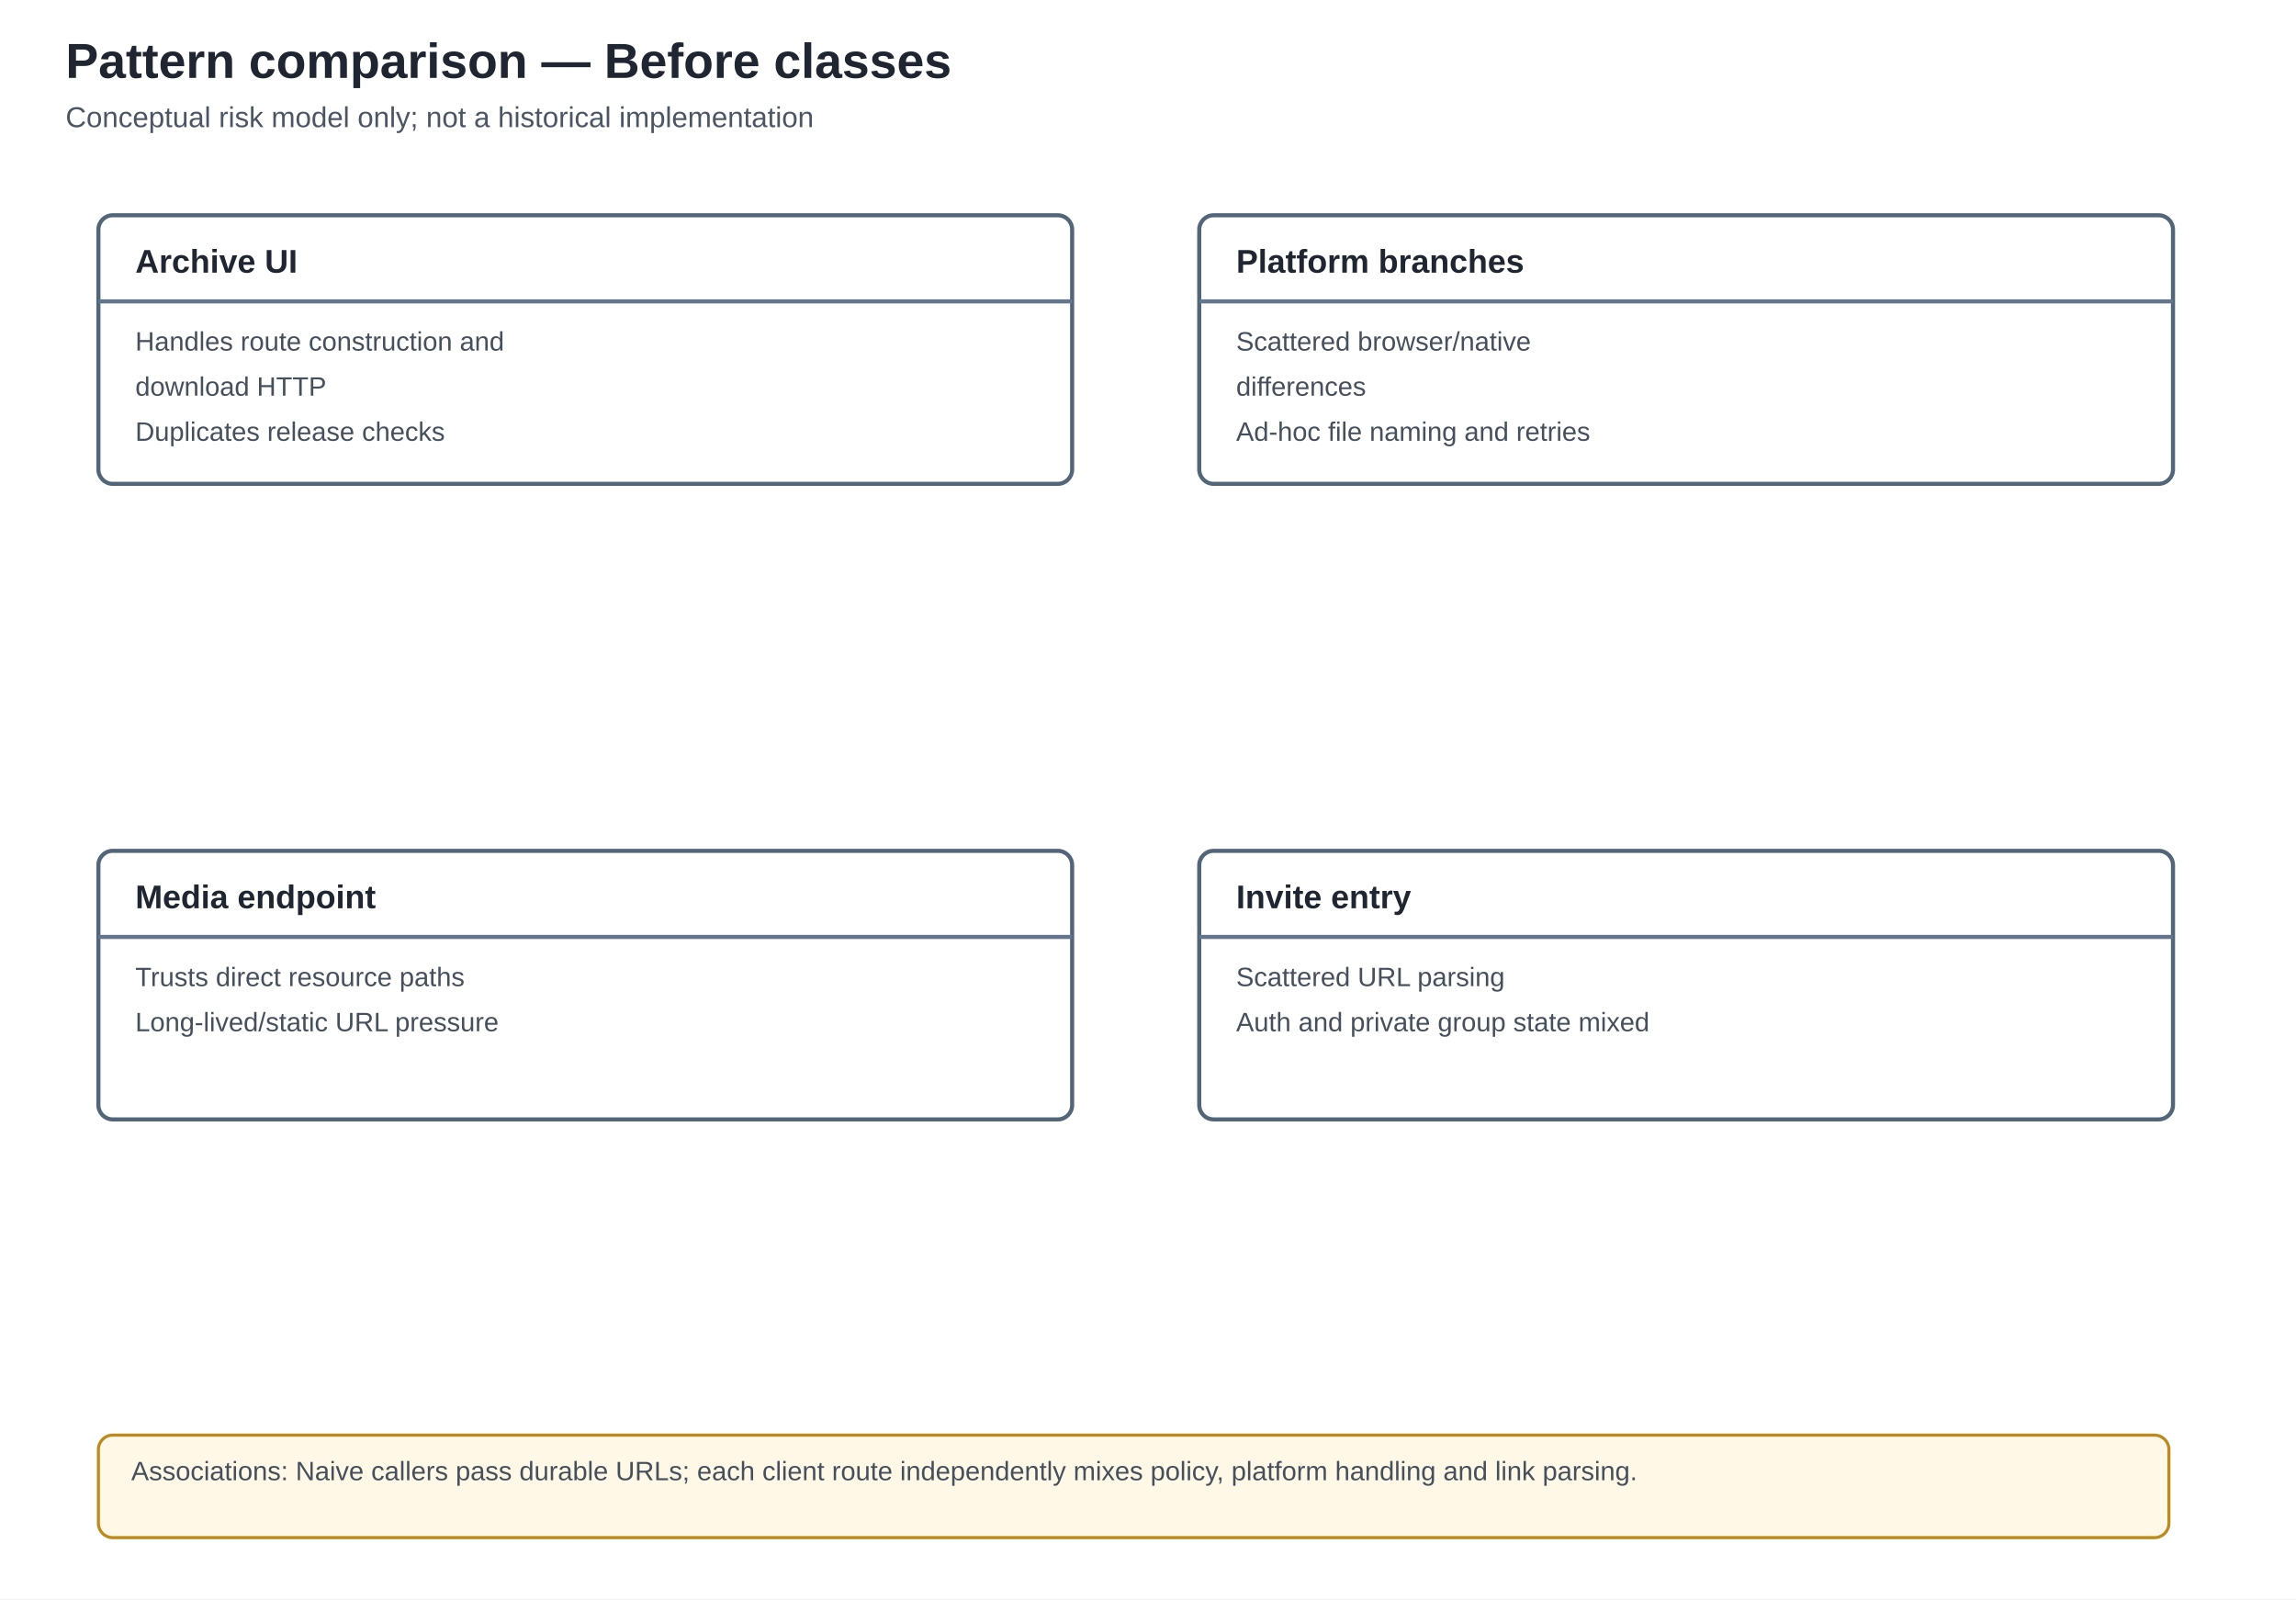
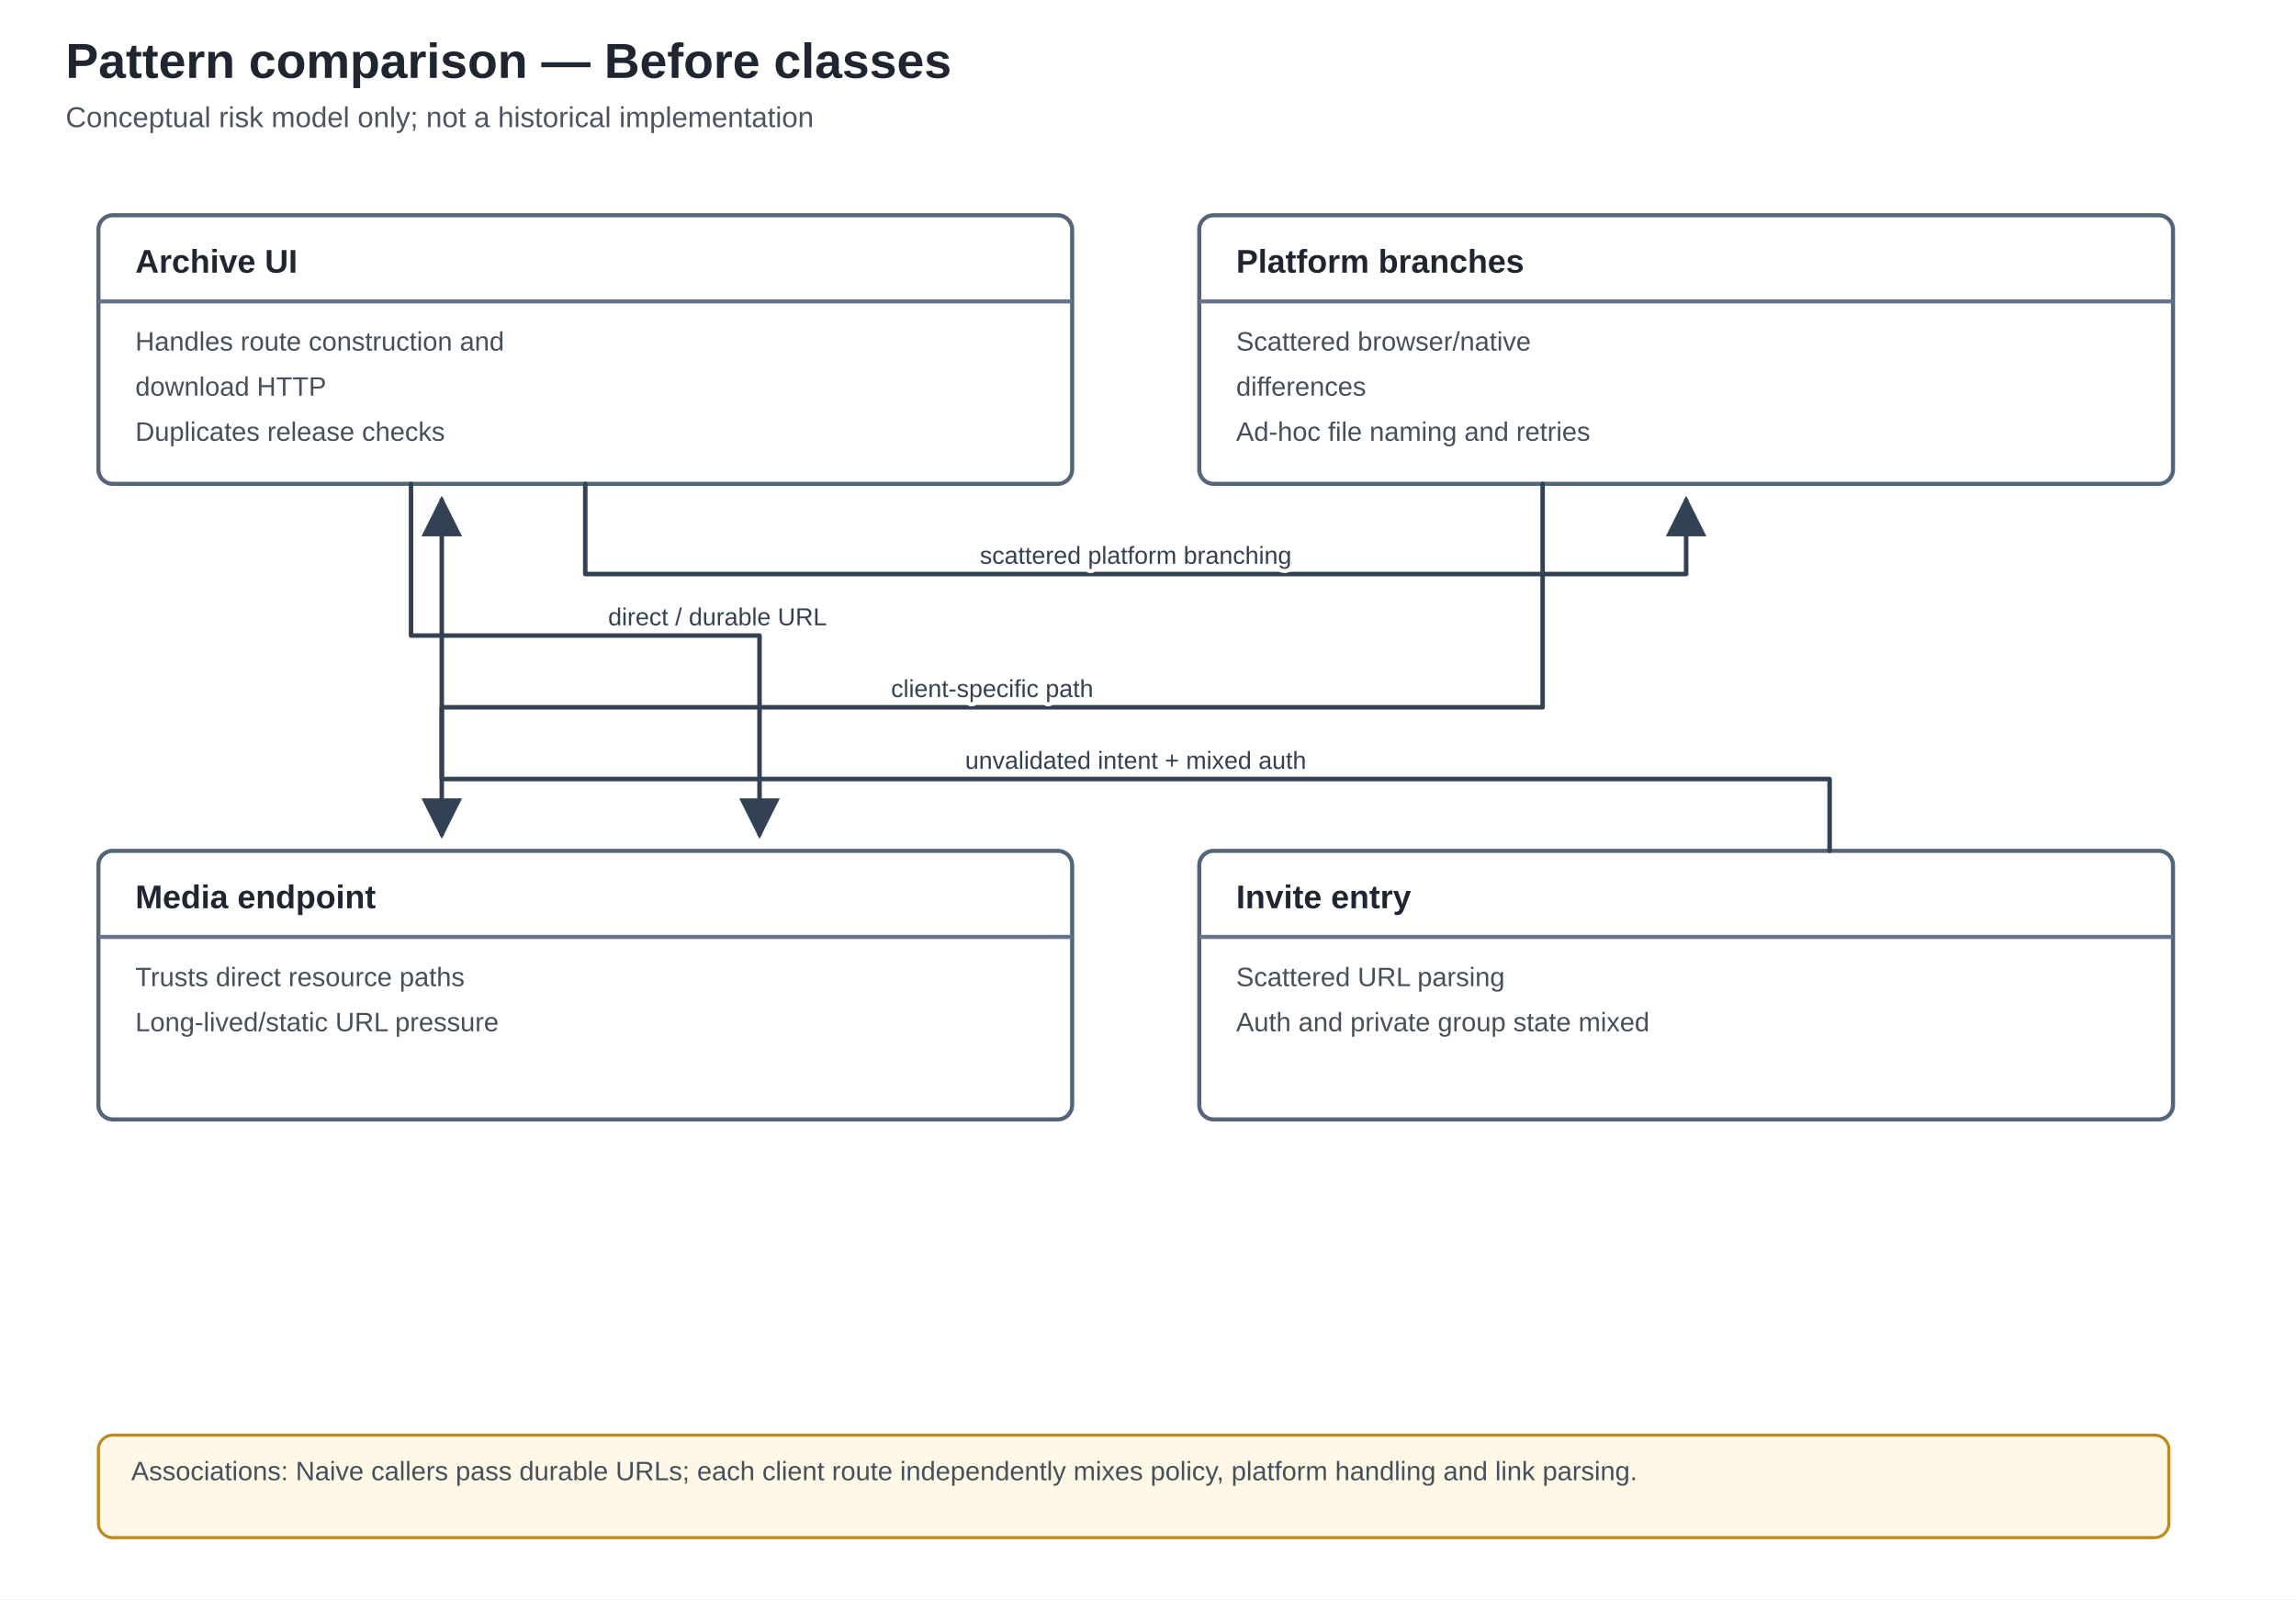
<svg xmlns="http://www.w3.org/2000/svg" width="1120" height="780" viewBox="0 0 1120 780">
-   <style>text{font-family:Arial,Helvetica,sans-serif;fill:#202631}.title{font-size:24px;font-weight:700}.sub{font-size:14px;fill:#4b5563}.actor{fill:#eef3fb;stroke:#3b5b83;stroke-width:2}.box{fill:#fff;stroke:#536579;stroke-width:2}.note{fill:#fff8e7;stroke:#bc8b20;stroke-width:1.5}.lifeline{stroke:#9aa5b1;stroke-width:1.4;stroke-dasharray:6 6}.msg{stroke:#334155;stroke-width:2;fill:none}.ret{stroke:#788493;stroke-width:1.5;stroke-dasharray:5 5;fill:none}.label{font-size:15px}.small{font-size:13px;fill:#46505c}.head{font-size:16px;font-weight:700}.association{stroke:#64748b;stroke-width:2;fill:none}</style>
+   <defs>
+     <marker id="class-arrow" markerWidth="9" markerHeight="9" refX="8" refY="4.5" orient="auto">
+       <path d="M0,0 L9,4.5 L0,9 z" fill="#334155" />
+     </marker>
+   </defs>
+   <style>text{font-family:Arial,Helvetica,sans-serif;fill:#202631}.title{font-size:24px;font-weight:700}.sub{font-size:14px;fill:#4b5563}.actor{fill:#eef3fb;stroke:#3b5b83;stroke-width:2}.box{fill:#fff;stroke:#536579;stroke-width:2}.note{fill:#fff8e7;stroke:#bc8b20;stroke-width:1.5}.lifeline{stroke:#9aa5b1;stroke-width:1.4;stroke-dasharray:6 6}.msg{stroke:#334155;stroke-width:2;fill:none}.ret{stroke:#788493;stroke-width:1.5;stroke-dasharray:5 5;fill:none}.label{font-size:15px}.small{font-size:13px;fill:#46505c}.head{font-size:16px;font-weight:700}.association{stroke:#64748b;stroke-width:2;fill:none}.edge-link{stroke:#334155;stroke-width:2.2;fill:none;stroke-linecap:round;stroke-linejoin:round}.edge-link.conditional{stroke-dasharray:6 4}.edge-label{font-size:12px;fill:#334155;text-anchor:middle;paint-order:stroke fill;stroke:#fff;stroke-width:4px;stroke-linejoin:round}</style>
  <rect width="100%" height="100%" fill="#ffffff" />
  <text class="title" x="32" y="38">Pattern comparison — Before classes</text>
  <text class="sub" x="32" y="62">Conceptual risk model only; not a historical implementation</text>
  <rect class="box" x="48" y="105" width="475" height="131" rx="7" />
  <text class="head" x="66" y="133">Archive UI</text>
  <line class="association" x1="48" y1="147" x2="523" y2="147" />
  <text class="small" x="66" y="171">Handles route construction and</text>
  <text class="small" x="66" y="193">download HTTP</text>
  <text class="small" x="66" y="215">Duplicates release checks</text>
  <rect class="box" x="585" y="105" width="475" height="131" rx="7" />
  <text class="head" x="603" y="133">Platform branches</text>
  <line class="association" x1="585" y1="147" x2="1060" y2="147" />
  <text class="small" x="603" y="171">Scattered browser/native</text>
  <text class="small" x="603" y="193">differences</text>
  <text class="small" x="603" y="215">Ad-hoc file naming and retries</text>
  <rect class="box" x="48" y="415" width="475" height="131" rx="7" />
  <text class="head" x="66" y="443">Media endpoint</text>
  <line class="association" x1="48" y1="457" x2="523" y2="457" />
  <text class="small" x="66" y="481">Trusts direct resource paths</text>
  <text class="small" x="66" y="503">Long-lived/static URL pressure</text>
  <rect class="box" x="585" y="415" width="475" height="131" rx="7" />
  <text class="head" x="603" y="443">Invite entry</text>
  <line class="association" x1="585" y1="457" x2="1060" y2="457" />
  <text class="small" x="603" y="481">Scattered URL parsing</text>
  <text class="small" x="603" y="503">Auth and private group state mixed</text>
+   <g aria-label="Class dependencies and associations">
+     <path class="edge-link" d="M 285.5 236 V 280 H 822.5 V 244" marker-end="url(#class-arrow)" />
+     <path class="edge-link" d="M 200.5 236 V 310 H 370.5 V 407" marker-end="url(#class-arrow)" />
+     <path class="edge-link" d="M 752.5 236 V 345 H 215.5 V 407" marker-end="url(#class-arrow)" />
+     <path class="edge-link" d="M 892.5 415 V 380 H 215.5 V 244" marker-end="url(#class-arrow)" />
+     <text class="edge-label" x="554" y="275">scattered platform branching</text>
+     <text class="edge-label" x="350" y="305">direct / durable URL</text>
+     <text class="edge-label" x="484" y="340">client-specific path</text>
+     <text class="edge-label" x="554" y="375">unvalidated intent + mixed auth</text>
+   </g>
  <rect class="note" x="48" y="700" width="1010" height="50" rx="7" />
  <text class="small" x="64" y="722">Associations: Naive callers pass durable URLs; each client route independently mixes policy, platform handling and link parsing.</text>
</svg>
